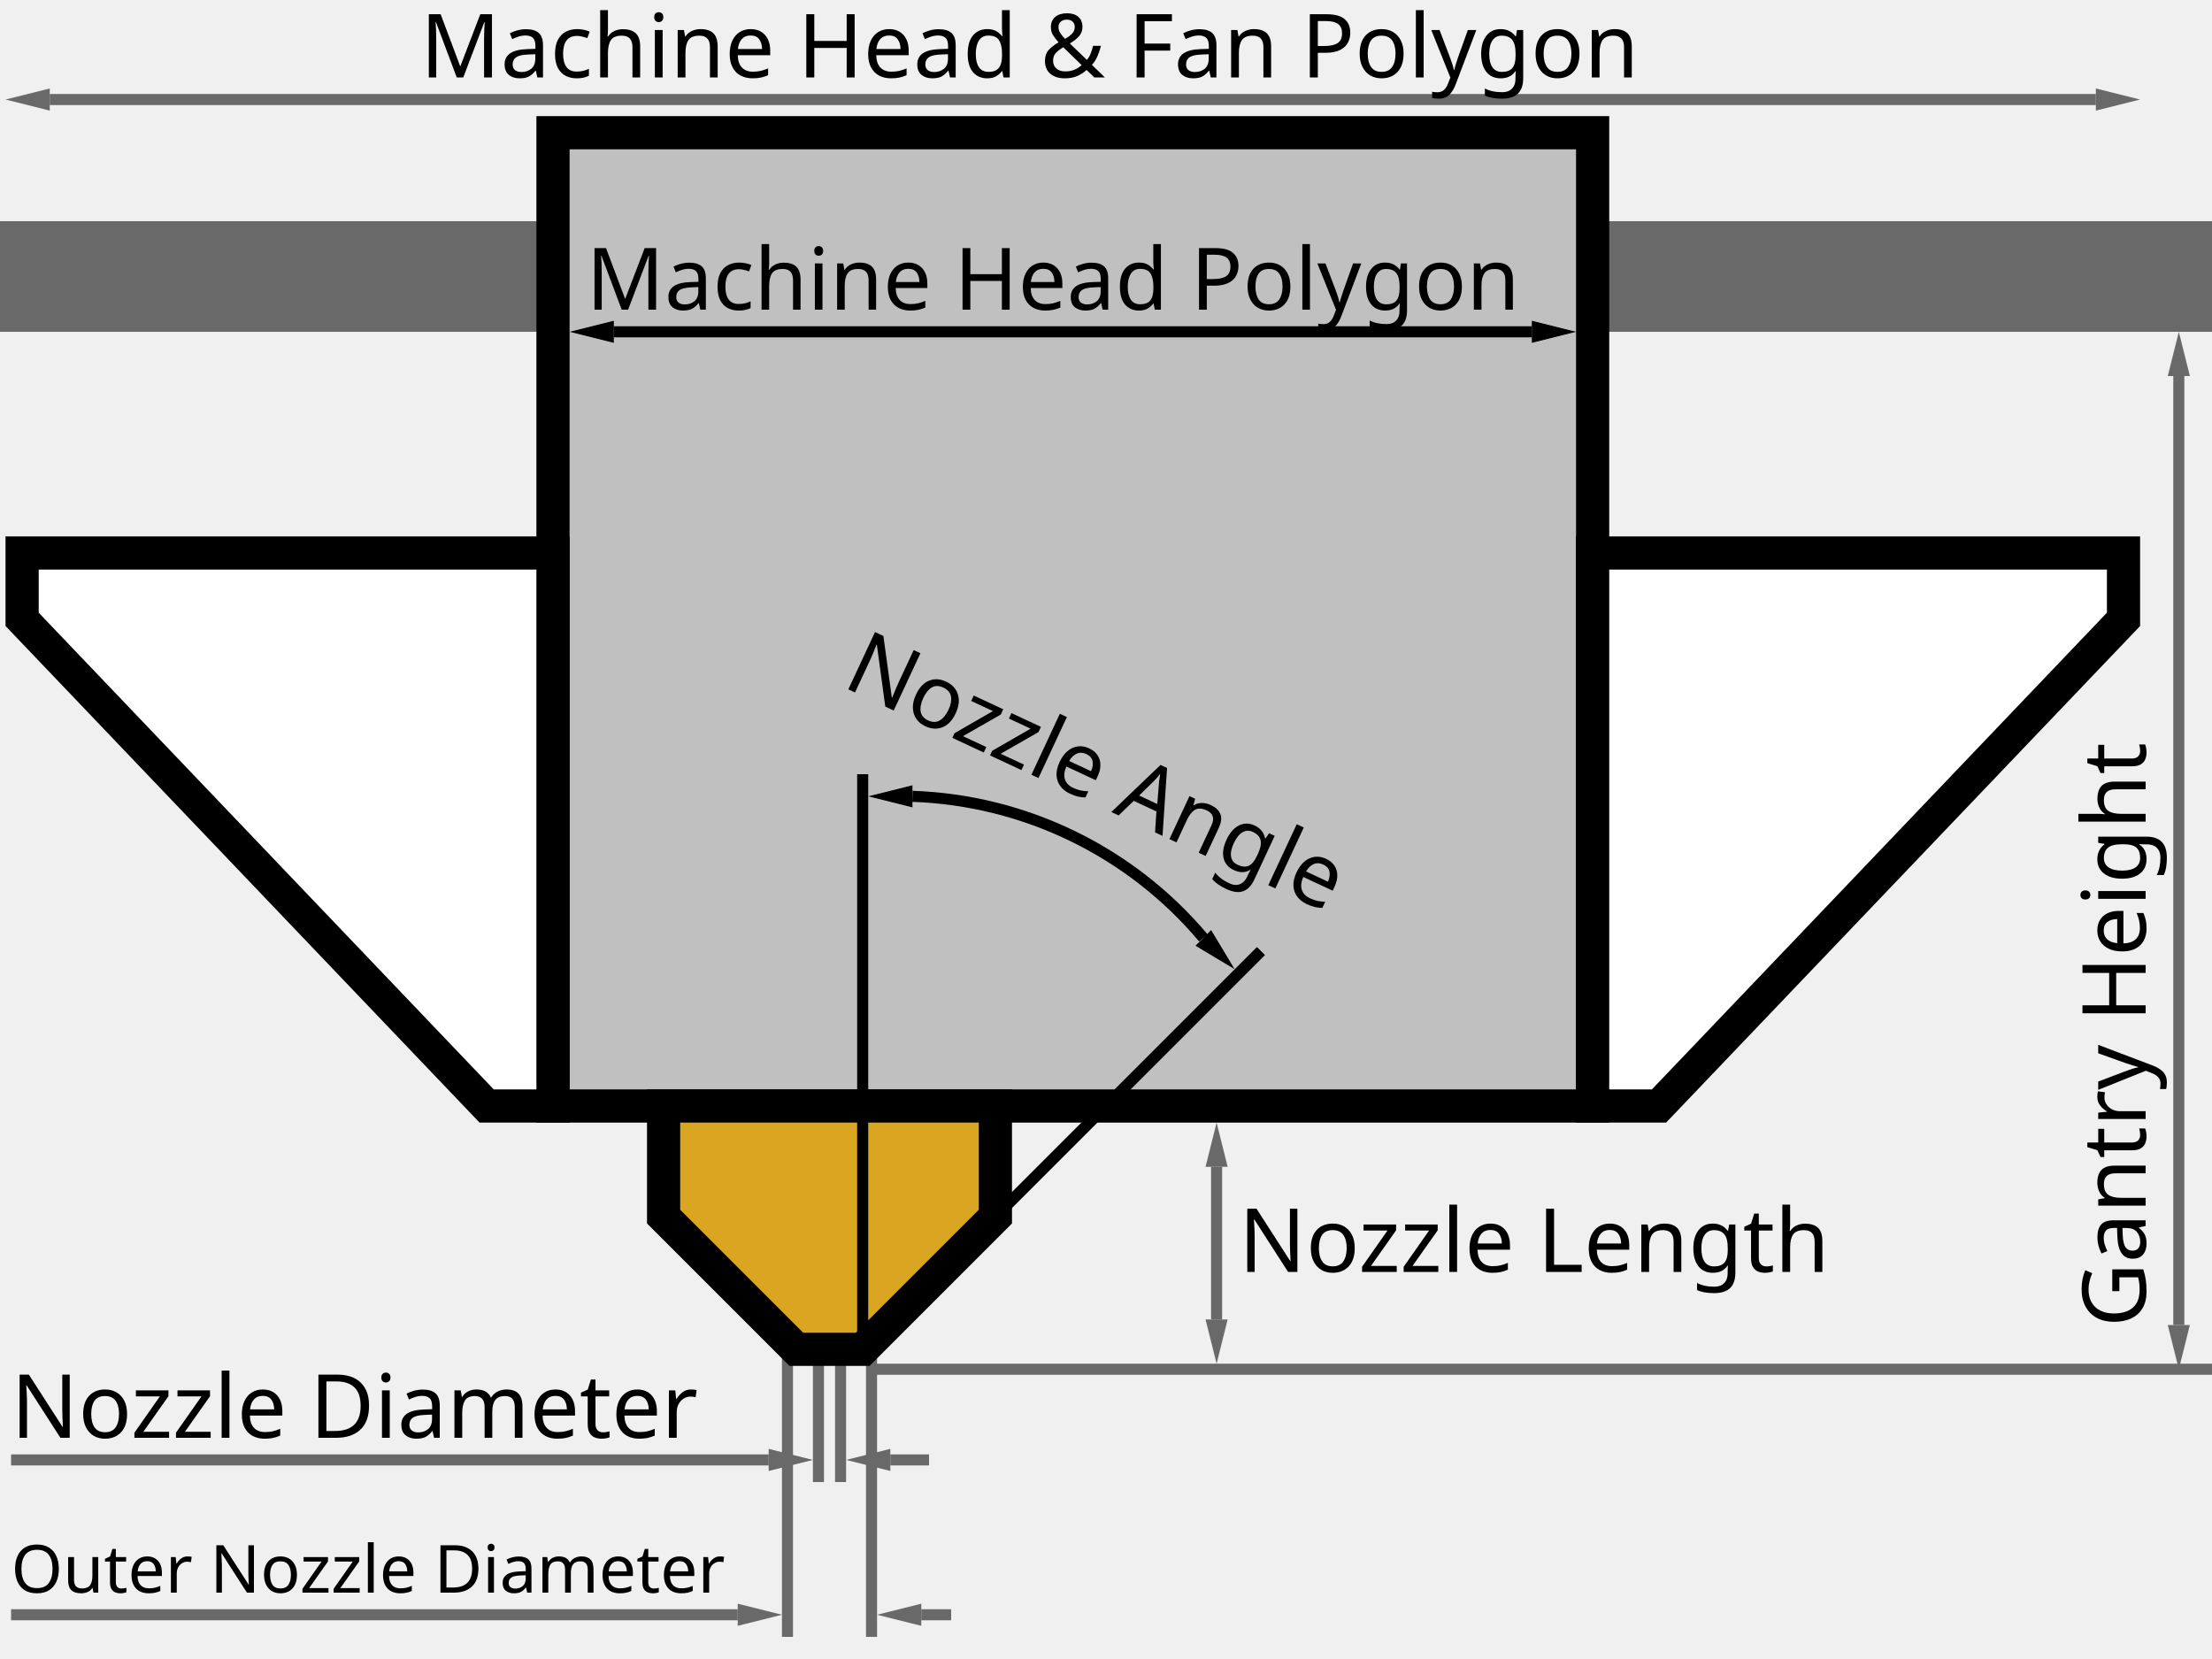
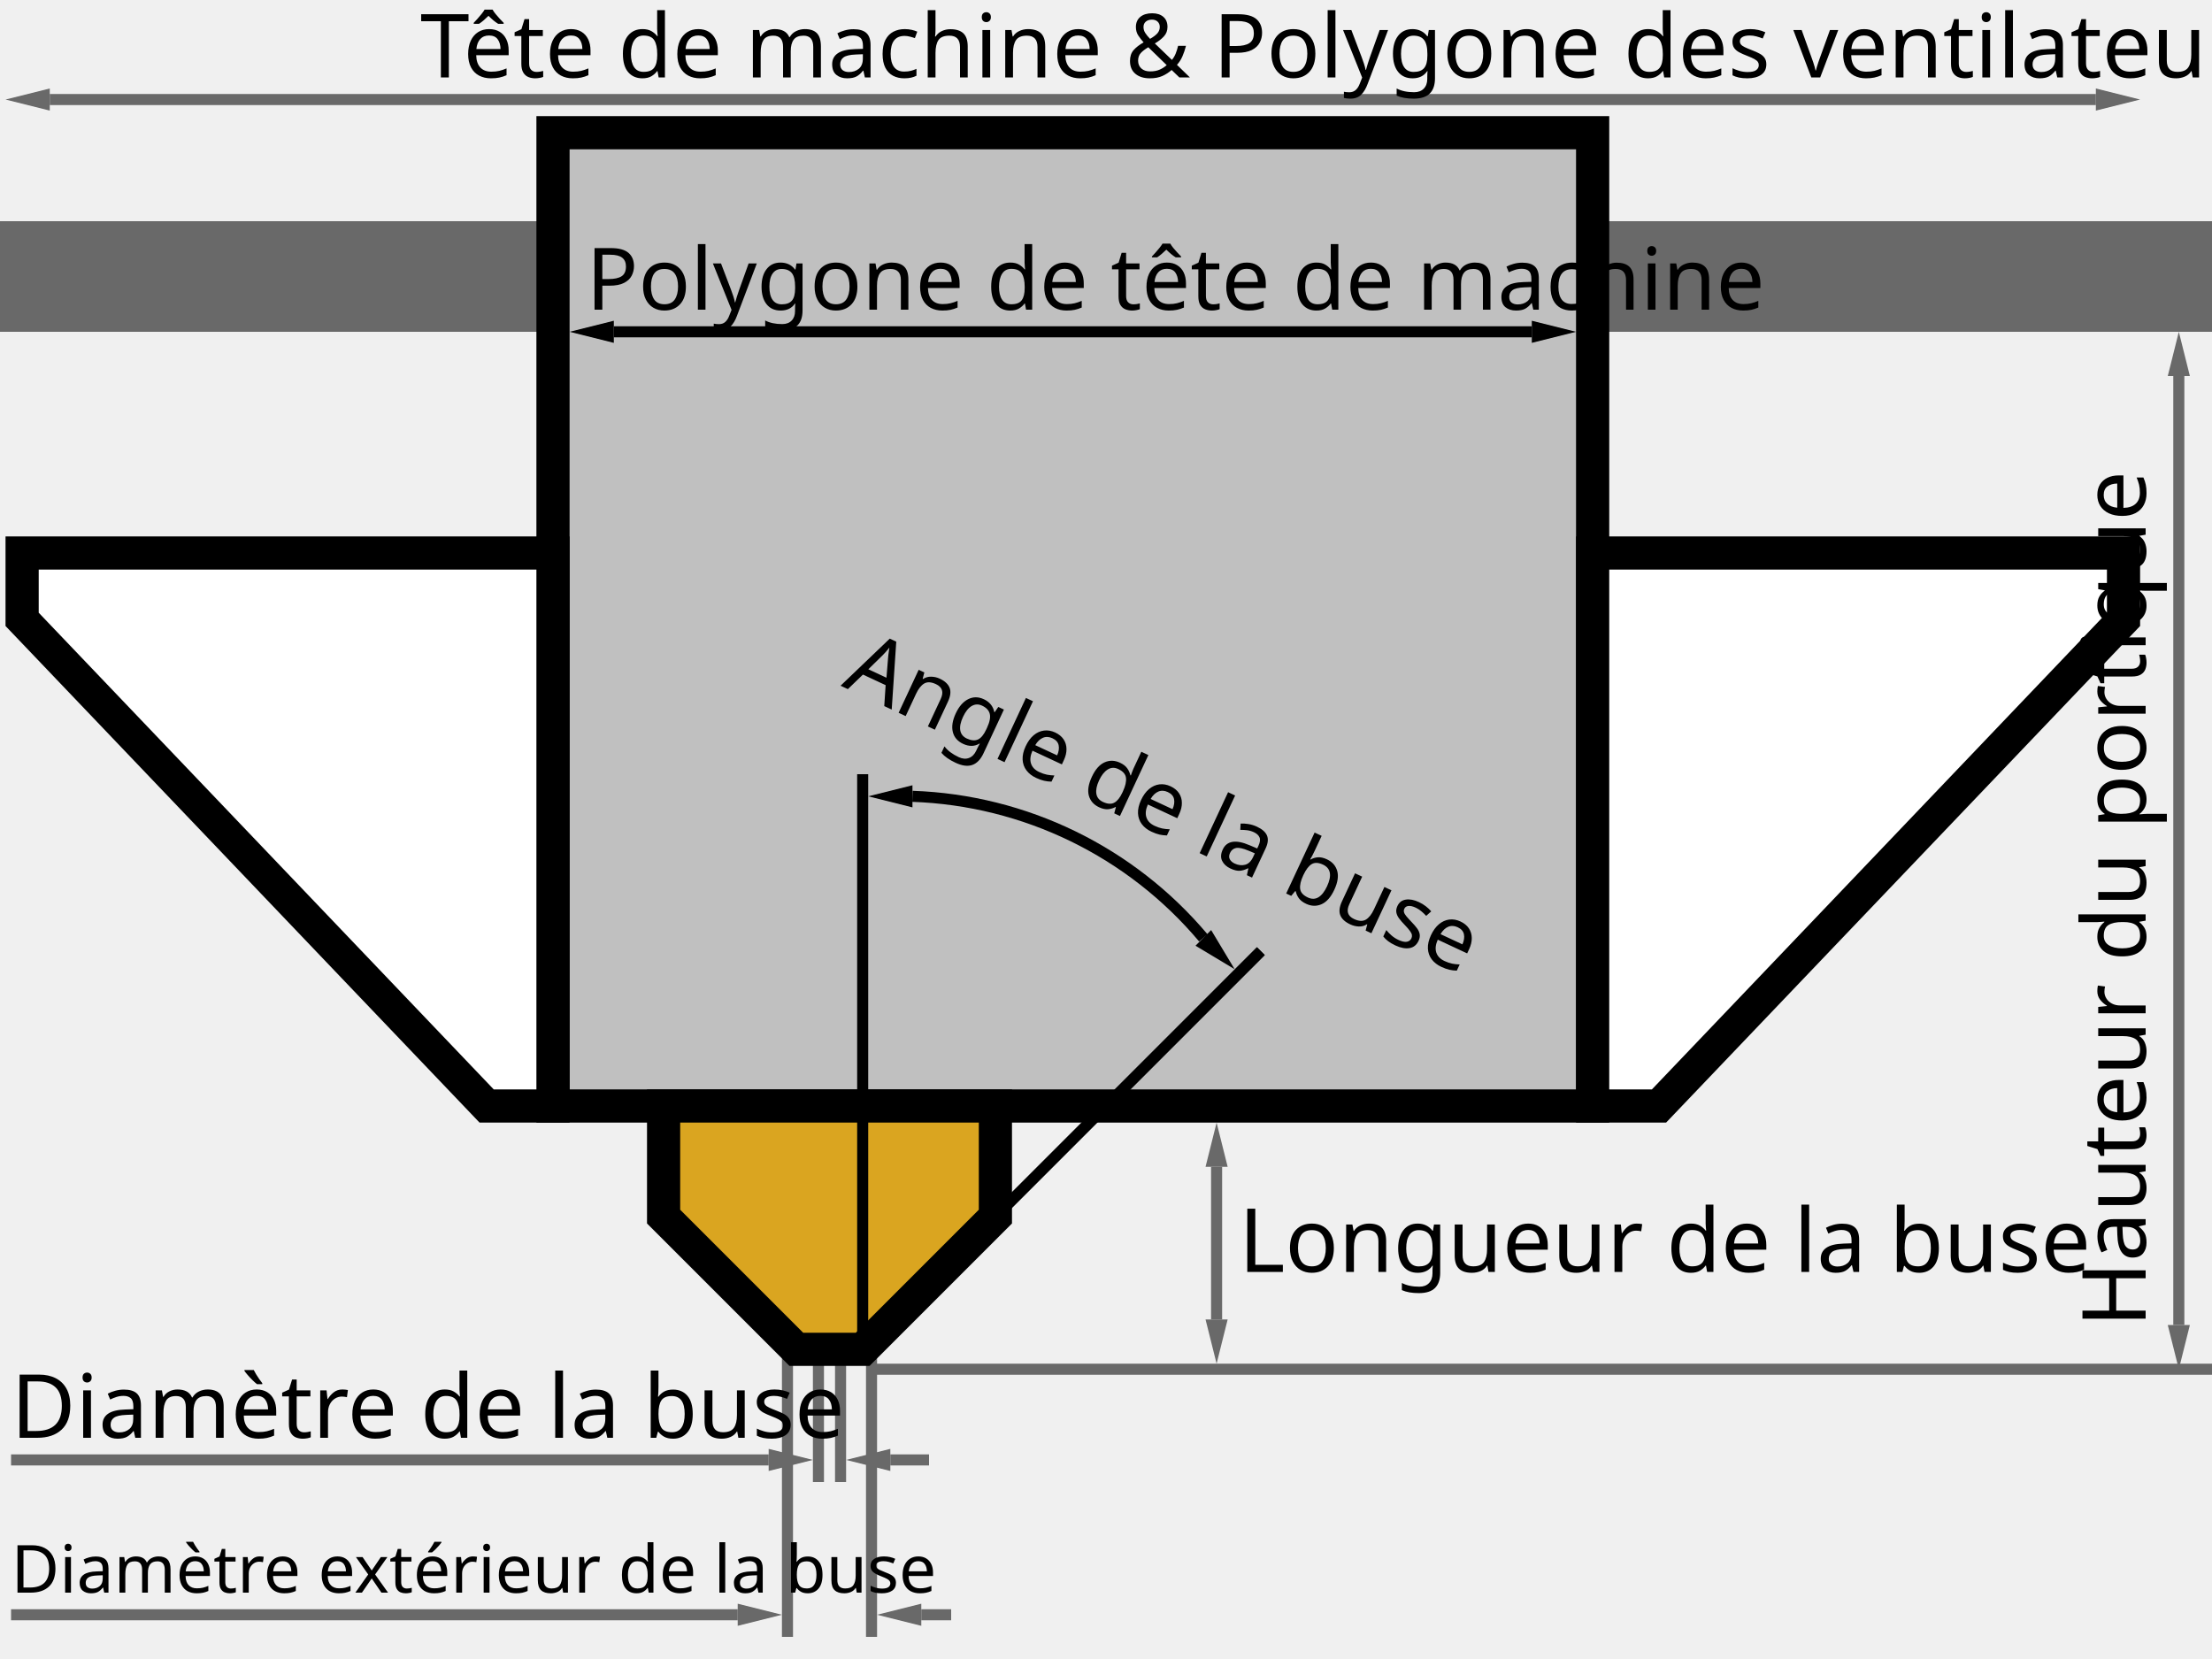
<svg xmlns="http://www.w3.org/2000/svg" width="1000" height="750">
  <defs>
    <polygon id="arrow" stroke-width="0" points="0,5 20,0 0,-5" />
  </defs>
  <g stroke="dimgrey" stroke-width="5" fill="dimgrey">
    <line x1="985" y1="170" x2="985" y2="599" />
    <use href="#arrow" x="985" y="599" transform="rotate(90, 985, 599)" />
    <use href="#arrow" x="985" y="170" transform="rotate(-90, 985, 170)" />
    <line x1="394" y1="619" x2="1000" y2="619" />
    <line x1="370" y1="610" x2="370" y2="670" />
    <line x1="380" y1="610" x2="380" y2="670" />
    <line x1="5" y1="660" x2="347.5" y2="660" />
    <use href="#arrow" x="347.5" y="660" />
    <line x1="420" y1="660" x2="402.5" y2="660" />
    <use href="#arrow" x="402.5" y="660" transform="rotate(180, 402.5, 660)" />
    <line x1="356" y1="610" x2="356" y2="740" />
    <line x1="394" y1="610" x2="394" y2="740" />
    <line x1="5" y1="730" x2="333.5" y2="730" />
    <use href="#arrow" x="333.5" y="730" />
    <line x1="430" y1="730" x2="416.5" y2="730" />
    <use href="#arrow" x="416.5" y="730" transform="rotate(180, 416.5, 730)" />
    <line x1="550" y1="527.5" x2="550" y2="596.5" />
    <use href="#arrow" x="550" y="596.5" transform="rotate(90, 550, 596.5)" />
    <use href="#arrow" x="550" y="527.5" transform="rotate(-90, 550, 527.5)" />
    <line x1="22.5" y1="45" x2="947.5" y2="45" />
    <use href="#arrow" x="947.5" y="45" />
    <use href="#arrow" x="22.5" y="45" transform="rotate(180, 22.5, 45)" />
  </g>
  <rect fill="dimgrey" x="0" y="100" width="1000" height="50" />
  <g stroke="black" stroke-width="15">
    <rect fill="silver" x="250" y="60" width="470" height="440" />
    <polygon fill="goldenrod" points="300,500 300,550 360,610 390,610 450,550 450,500" />
    <polygon fill="white" points="10,250 10,280 220,500 250,500 250,250" />
    <polygon fill="white" points="720,250 720,500 750,500 960,280 960,250" />
  </g>
  <g stroke="black" stroke-width="5">
    <polyline fill="none" points="390,350 390,610 570,430" />
    <line x1="390" y1="610" x2="570" y2="430" />
    <path fill="none" d="M412.5,360 A180,180 0 0 1 544,424" />
    <use href="#arrow" x="544" y="424" transform="rotate(45, 544, 424)" />
    <use href="#arrow" x="412.5" y="360" transform="rotate(180, 412.5, 360)" />
    <line x1="277.5" y1="150" x2="692.5" y2="150" />
    <use href="#arrow" x="692.5" y="150" />
    <use href="#arrow" x="277.5" y="150" transform="rotate(180, 277.5, 150)" />
  </g>
  <g font-size="40" font-family="sans-serif">
-     <text x="970" y="600" transform="rotate(-90, 970, 600)">Gantry Height</text>
-     <text x="5" y="650">Nozzle Diameter</text>
-     <text x="5" y="720" font-size="30">Outer Nozzle Diameter</text>
-     <text x="560" y="575">Nozzle Length</text>
-     <text x="380" y="310" transform="rotate(25, 380, 310)">Nozzle Angle</text>
-     <text x="265" y="140" font-size="39">Machine Head Polygon</text>
-     <text x="190" y="35">Machine Head &amp; Fan Polygon</text>
+     <text x="970" y="600" transform="rotate(-90, 970, 600)">Hauteur du portique</text>
+     <text x="5" y="650">Diamètre de la buse</text>
+     <text x="5" y="720" font-size="30">Diamètre extérieur de la buse</text>
+     <text x="560" y="575">Longueur de la buse</text>
+     <text x="380" y="310" transform="rotate(25, 380, 310)">Angle de la buse</text>
+     <text x="265" y="140" font-size="39">Polygone de tête de machine</text>
+     <text x="190" y="35">Tête de machine &amp; Polygone des ventilateurs</text>
  </g>
</svg>
